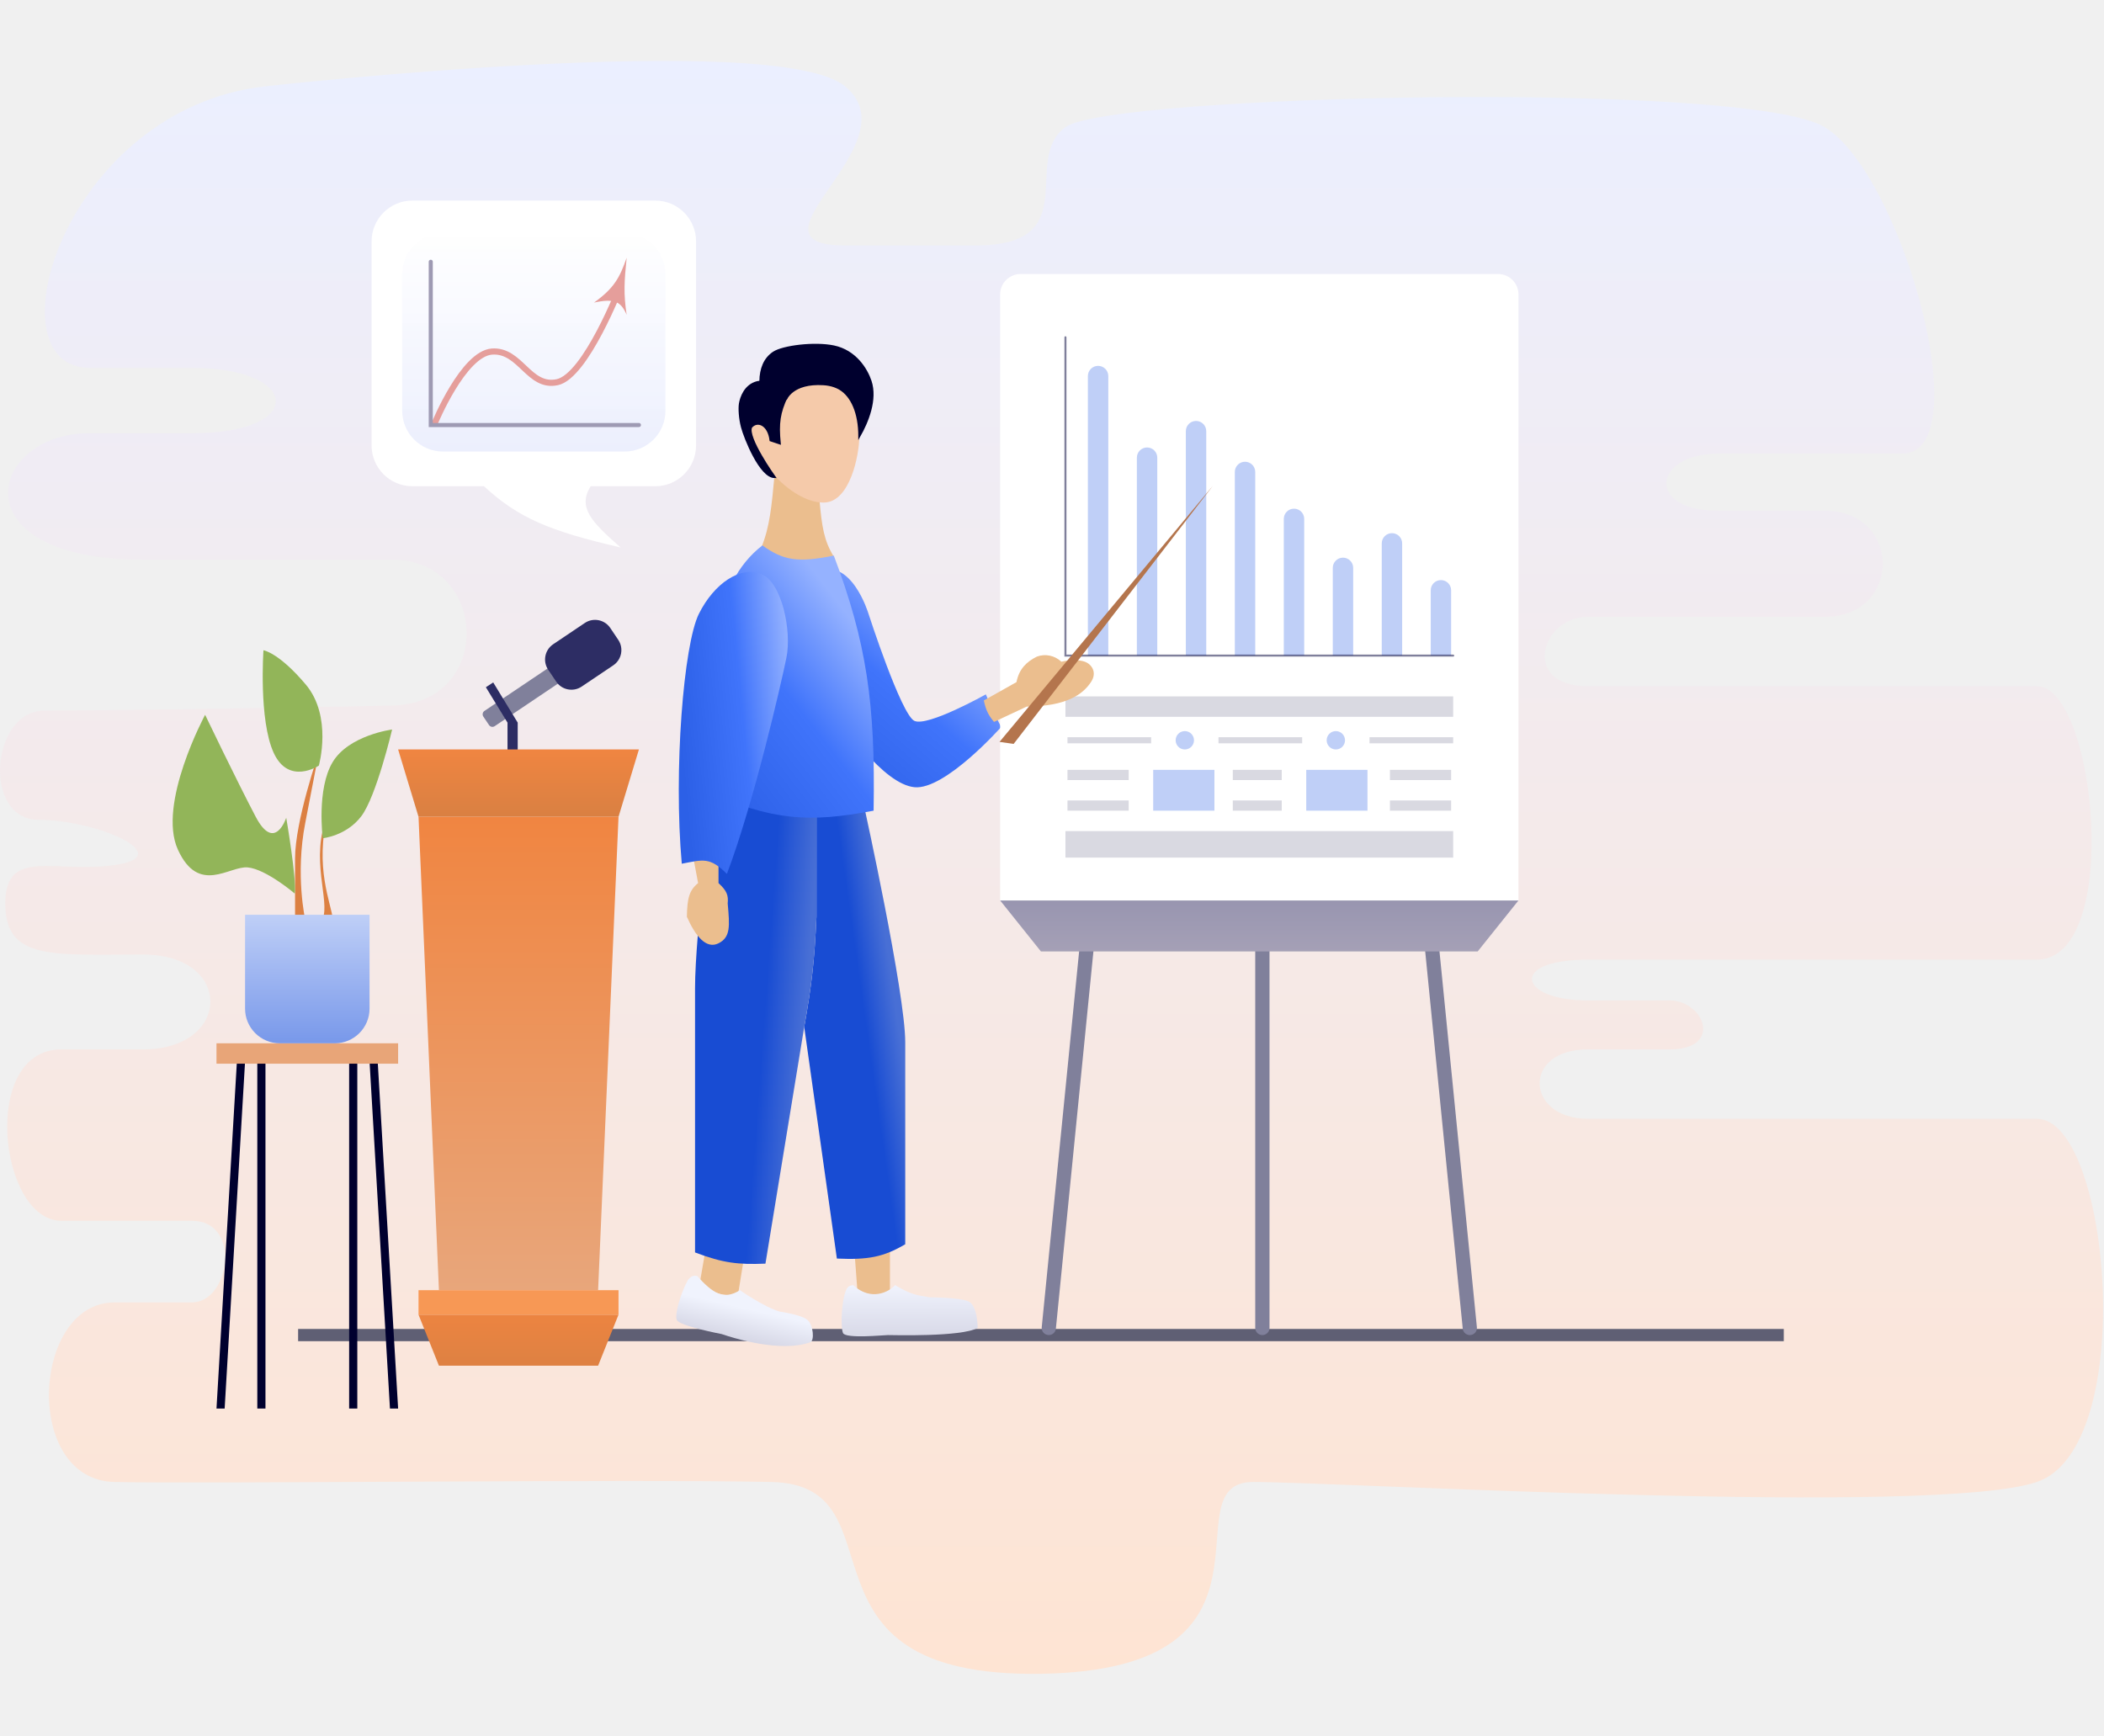
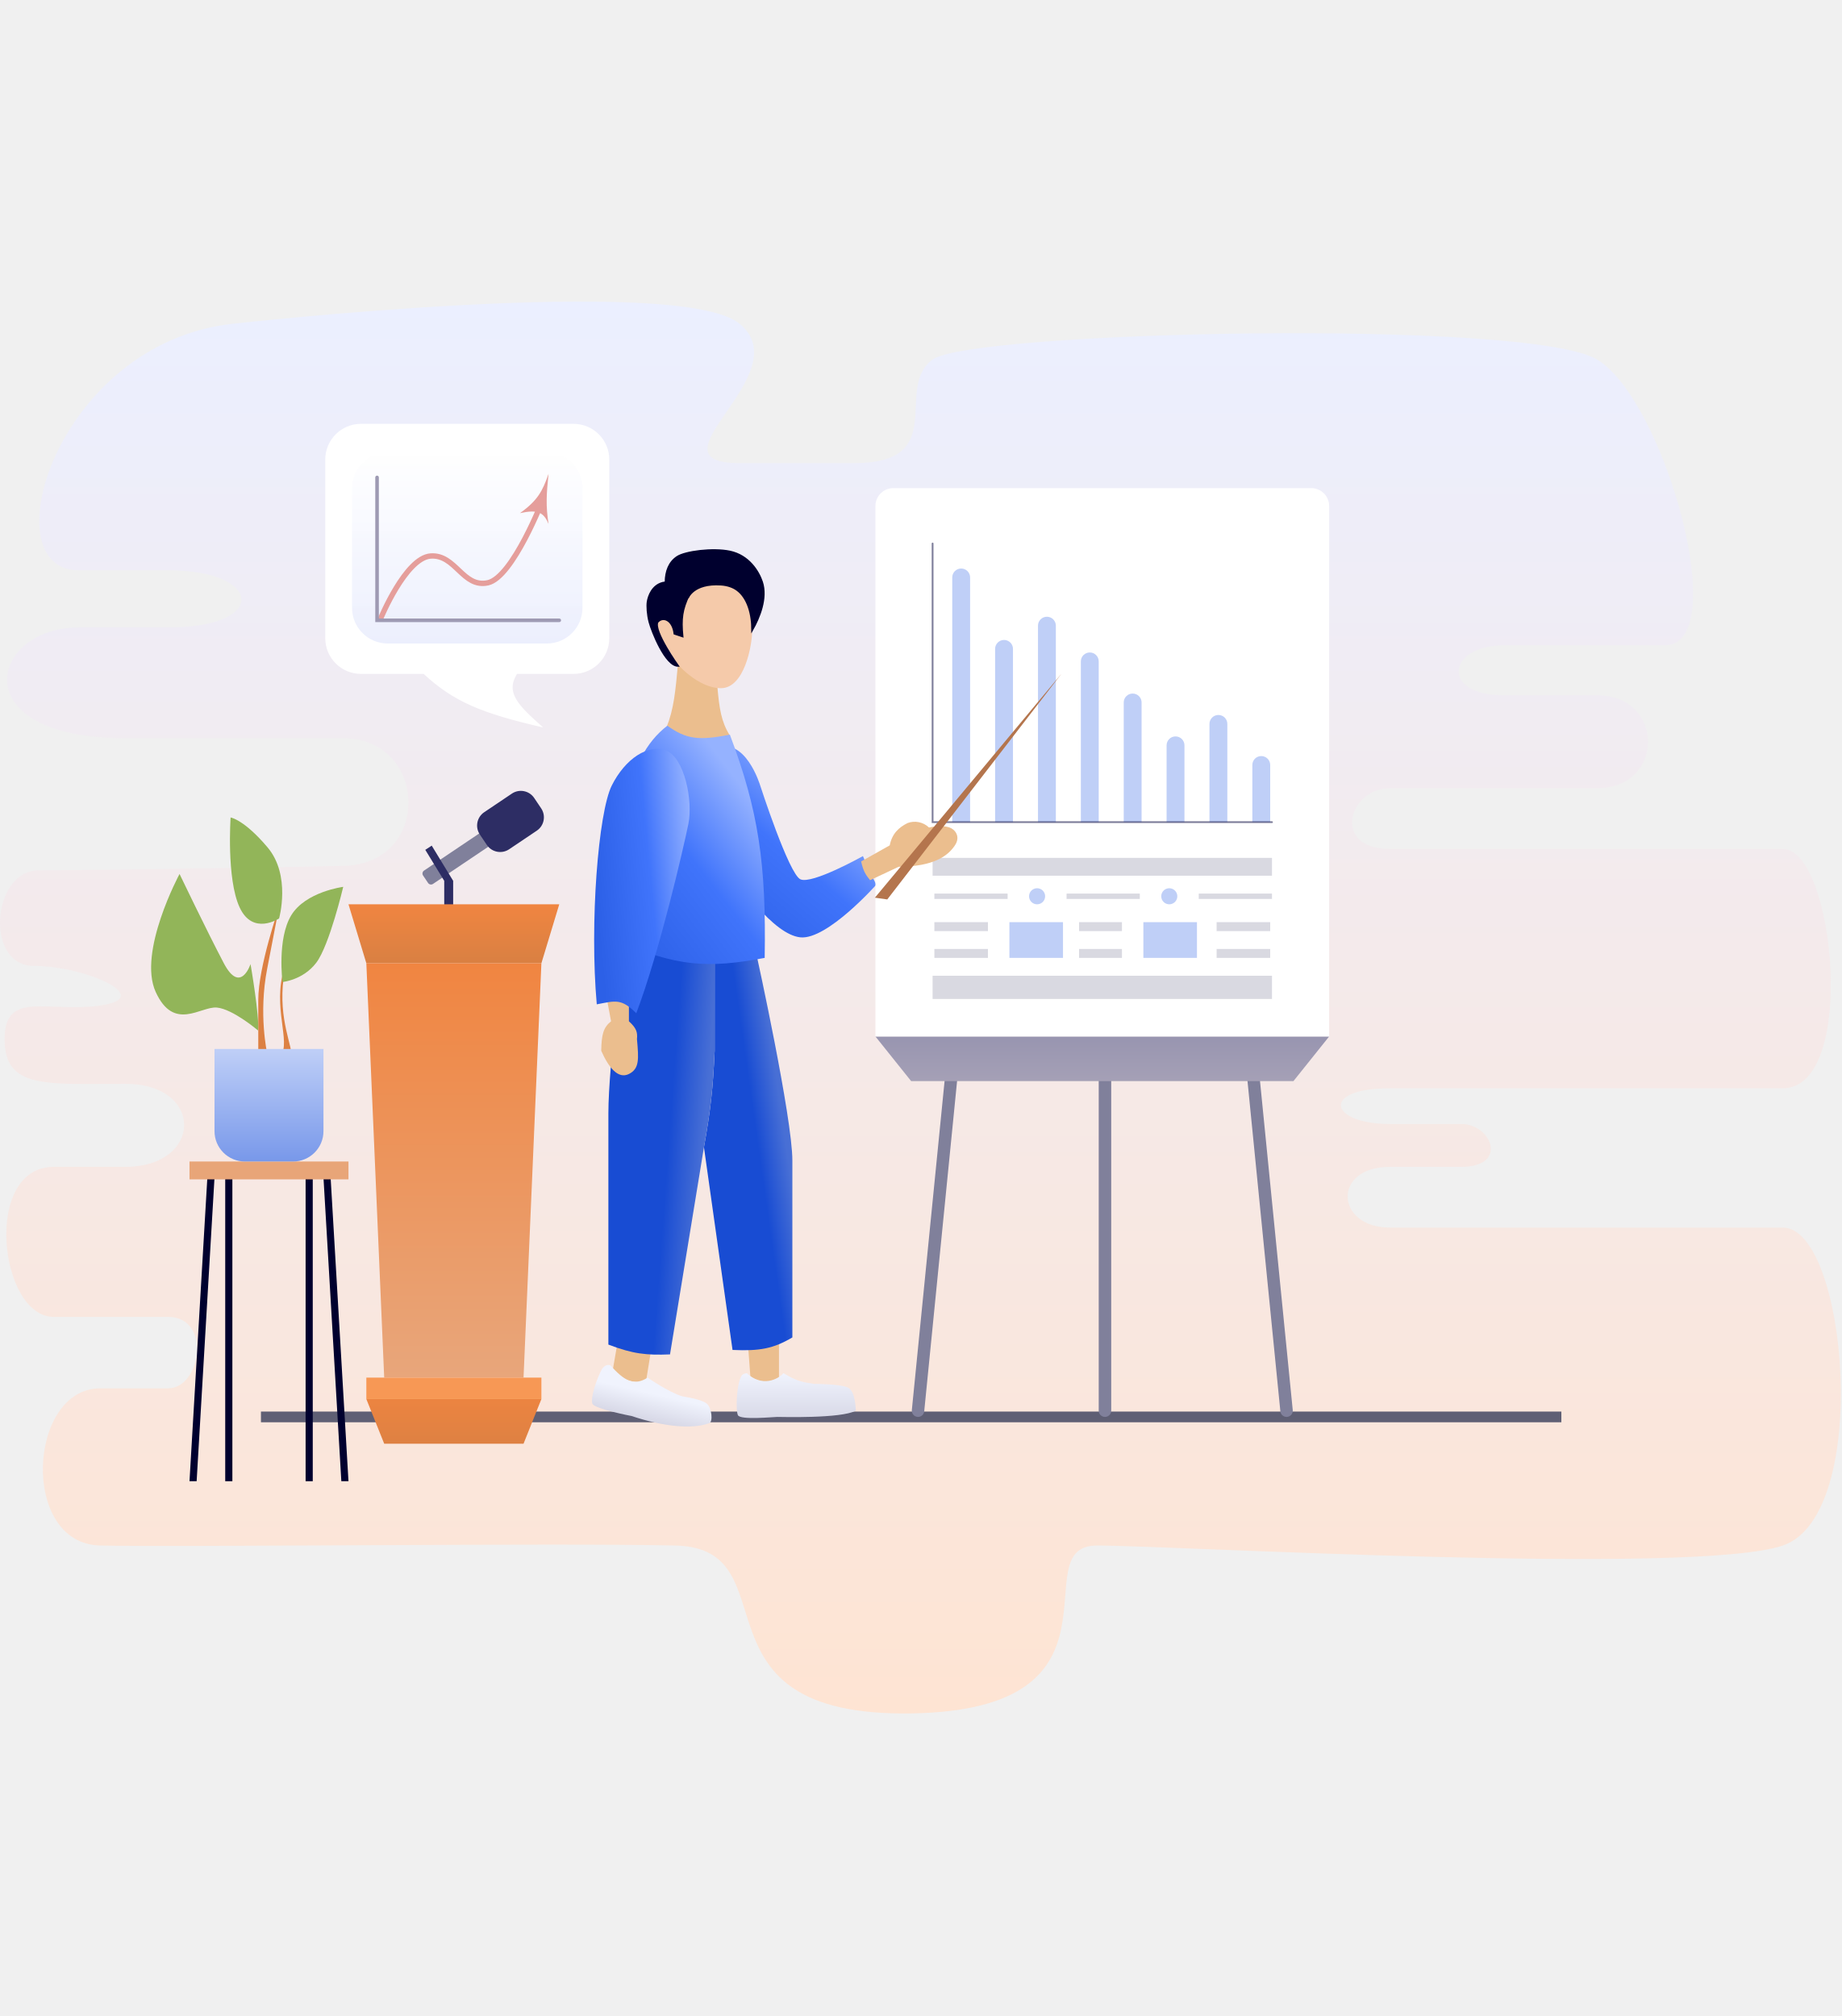
- <svg xmlns="http://www.w3.org/2000/svg" width="406" height="335" viewBox="0 0 1031 791" fill="none">
+ <svg xmlns="http://www.w3.org/2000/svg" width="306" height="335" viewBox="0 0 1031 791" fill="none">
  <path d="M414.085 12.444C380.085 -15.556 130.085 12.444 130.085 12.444C31.527 23.409 -5.915 150.444 44.085 150.444H94.085C147.085 150.444 150.585 182.444 94.085 182.444H44.085C-5.915 182.444 -21.415 244.444 70.085 244.444H192.085C239.585 244.444 242.085 314.944 192.085 315.944C142.085 316.944 47.585 318.444 21.585 318.444C-4.415 318.444 -8.915 371.944 19.085 371.944C47.085 371.944 86.845 389.325 57.085 393.944C27.324 398.563 2.585 384.944 2.585 412.944C2.585 440.944 25.585 437.944 70.085 437.944C114.585 437.944 113.585 484.444 70.085 484.444H30.085C-9.915 484.444 -0.415 568.445 30.085 568.445H94.085C118.585 568.445 112.585 608.445 94.085 608.445H56.085C15.585 608.445 11.085 695.444 56.085 696.445C101.085 697.445 311.585 694.945 378.085 696.445C444.585 697.944 382.085 792.444 510.085 790.445C638.085 788.445 571.585 696.445 614.085 696.445C656.585 696.445 948.085 713.444 998.085 696.445C1048.08 679.445 1034.08 518.444 998.085 518.444H778.085C747.585 518.444 745.585 484.444 778.085 484.444H818.085C844.585 484.444 835.085 460.444 818.085 460.444H778.085C744.085 460.444 739.085 440.444 778.085 440.444H998.085C1040.08 440.444 1027.08 306.444 998.085 306.444H778.085C745.085 306.444 755.085 272.444 778.085 272.444H894.085C932.085 272.444 932.085 220.444 894.085 220.444H842.085C806.085 220.444 810.085 192.444 842.085 192.444H932.085C970.085 192.444 932.085 55.444 894.085 32.444C856.085 9.445 544.085 16.445 522.085 32.444C500.085 48.444 532.085 90.444 478.085 90.444H414.085C360.085 90.444 448.085 40.444 414.085 12.444Z" fill="url(#paint0_linear_53_1089)" />
  <path d="M146.085 624.444L874.085 624.444" stroke="#5F5F74" stroke-width="6" />
  <path d="M401.585 215.444C402.719 228.109 403.757 235.178 408.585 242.944C392.355 246.305 383.891 246.815 373.085 238.444C377.243 228.185 378.103 218.337 379.585 202.444C385.085 208.444 393.085 214.444 401.585 215.444Z" fill="#EBBE8E" />
  <path d="M421.085 183.944C421.085 192.944 416.585 216.444 403.585 216.444C390.585 216.444 378.584 202.444 377.585 200.944C376.585 199.444 375.585 196.944 375.585 196.944C375.585 196.944 366.084 184.444 368.085 179.944C370.085 175.444 376.462 177.615 377.585 185.944L382.085 187.444C380.974 177.623 381.535 173.013 385.085 165.944C385.085 165.944 385.229 165.535 385.619 164.906C386.772 163.045 390.069 159.267 398.113 158.5C402.797 157.825 407.762 158.452 411.585 160.748C419.828 165.59 421.085 176.81 421.085 183.944Z" fill="#F5CAAA" />
  <path d="M345.585 583.444L343.085 597.944C349.406 604.552 353.691 605.08 361.585 604.944L364.585 586.444L345.585 583.444Z" fill="#EBBE8E" />
  <path d="M418.585 581.944L420.085 601.944C425.972 605.379 429.543 605.166 436.085 603.444V577.944L418.585 581.944Z" fill="#EBBE8E" />
  <path d="M443.585 480.944C443.585 456.944 423.585 365.944 423.585 365.944H400.085V419.444C399.128 440.546 397.854 452.36 394.085 473.444L410.085 586.944C425.416 587.636 432.881 586.21 443.585 579.944V480.944Z" fill="url(#paint1_linear_53_1089)" />
  <path d="M375.085 589.444L394.085 473.444C397.854 452.36 399.128 440.546 400.085 419.444V367.444C400.085 367.444 385.49 368.949 349.585 358.944C349.585 358.944 340.585 426.944 340.585 454.444V583.944C354.372 589.214 361.881 589.961 375.085 589.444Z" fill="url(#paint2_linear_53_1089)" />
  <path d="M342.085 402.944L339.085 386.944C344.918 386.104 347.722 387.222 352.085 391.444V402.944C356.204 406.731 356.982 408.932 356.585 412.944L356.603 413.149C357.563 423.994 358.047 429.463 352.085 432.444C346.085 435.444 340.767 428.944 336.585 419.444C336.753 410.454 337.679 406.489 342.085 402.944Z" fill="#EBBE8E" />
  <path d="M425.585 270.944C425.585 270.944 417.085 242.444 400.085 250.444C383.085 258.444 393.084 294.444 403.085 310.444C413.085 326.444 433.084 354.444 448.085 355.944C463.085 357.444 490.585 326.444 490.585 326.444C487.399 320.316 485.788 316.799 483.085 310.444C483.085 310.444 454.585 326.444 448.085 323.444C441.584 320.444 425.585 270.944 425.585 270.944Z" fill="url(#paint3_linear_53_1089)" />
  <path d="M408.585 242.444C424.697 285.104 428.993 315.128 428.085 367.444C396.265 373.497 378.334 372.274 346.085 357.944C346.496 293.497 349.085 256.444 373.585 237.444C384.085 244.944 391.085 245.944 408.585 242.444Z" fill="url(#paint4_linear_53_1089)" />
  <path d="M356.194 398.444C347.822 390.089 344.674 391.422 334.085 393.444C329.993 347.806 334.974 285.934 342.489 270.932C350.005 255.931 362.825 247.43 372.992 251.431C383.16 255.431 388.022 279.433 385.37 292.434C382.718 305.436 369.283 363.963 356.194 398.444Z" fill="url(#paint5_linear_53_1089)" />
  <path d="M403.585 158.444C388.085 157.444 385.085 165.944 385.085 165.944C384.889 160.132 383.697 158.031 379.085 156.944C374.473 155.857 372.585 156.944 372.585 156.944C372.723 150.892 374.585 145.944 379.085 142.944C383.585 139.944 399.085 137.947 408.585 139.944C419.085 142.152 424.585 150.944 426.585 156.944C429.585 165.944 425.086 176.939 421.085 183.944C421.085 174.944 419.085 159.444 403.585 158.444Z" fill="#00002E" />
  <path d="M421.085 183.944C421.085 174.944 419.085 159.444 403.585 158.444C388.085 157.444 385.085 165.944 385.085 165.944C384.889 160.132 383.697 158.031 379.085 156.944C374.473 155.857 372.585 156.944 372.585 156.944C372.723 150.892 374.585 145.944 379.085 142.944C383.585 139.944 399.085 137.947 408.585 139.944C419.085 142.152 424.585 150.944 426.585 156.944C429.585 165.944 425.086 176.939 421.085 183.944ZM421.085 183.944C421.085 172.444 417.35 164.209 411.585 160.748" stroke="#00002E" />
  <path d="M362.585 167.944C363.085 164.944 365.085 158.944 371.085 157.444C382.085 155.444 384.089 158.101 385.585 164.444C381.869 172.377 381.1 177.446 382.085 187.444L377.585 185.944C376.647 178.038 371.085 175.944 368.085 179.444C365.646 184.444 379.585 203.944 379.585 203.944C372.585 203.944 364.993 184.772 363.585 179.444C362.498 175.329 362.174 170.41 362.585 167.944Z" fill="#00002E" stroke="#00002E" />
  <path d="M337.085 597.444C333.599 603.855 330.585 613.944 331.585 616.944C332.585 619.944 353.585 623.944 353.585 623.944C371.577 629.959 387.585 631.444 397.085 627.944C399.183 627.171 398.585 619.444 395.585 616.944C392.585 614.444 382.085 612.944 382.085 612.944C374.317 610.67 362.585 602.444 362.585 602.444C354.585 607.444 349.351 604.006 341.585 595.444C339.717 595.167 338.717 595.523 337.085 597.444Z" fill="url(#paint6_linear_53_1089)" />
  <path d="M414.585 602.444C412.33 607.47 411.824 620.542 413.085 623.444C414.345 626.347 433.085 624.444 435.085 624.444C437.085 624.444 471.085 625.444 479.085 620.944C479.085 620.944 479.085 609.944 474.585 607.944C470.085 605.944 455.585 605.944 455.585 605.944C449.585 604.944 446.515 604.725 438.585 599.944C435.585 603.444 426.585 607.944 418.085 599.944C416.119 600.222 415.342 600.743 414.585 602.444Z" fill="url(#paint7_linear_53_1089)" />
  <rect x="235.727" y="319.676" width="58" height="9" rx="2" transform="rotate(-33.9214 235.727 319.676)" fill="#80809B" />
  <rect x="294.027" y="270.444" width="25.005" height="36.665" rx="9" transform="rotate(56.0786 294.027 270.444)" fill="#2D2D64" />
  <path d="M238.085 306.944L241.687 304.597L253.687 324.296V348.995H248.687V324.296L238.085 306.944Z" fill="#2D2D64" />
  <path d="M195.085 337.444H313.085L303.085 370.444H205.085L195.085 337.444Z" fill="url(#paint8_linear_53_1089)" />
  <path d="M205.085 370.444H303.085L293.085 602.444H215.085L205.085 370.444Z" fill="url(#paint9_linear_53_1089)" />
  <rect x="205.085" y="602.444" width="98" height="12" fill="#F79855" />
  <path d="M205.085 614.444H303.085L293.085 639.444H215.085L205.085 614.444Z" fill="url(#paint10_linear_53_1089)" />
  <rect x="615.085" y="423.444" width="7" height="201" rx="3.5" fill="#80809B" />
  <path d="M529.772 426.582C529.95 424.801 531.448 423.444 533.238 423.444C535.298 423.444 536.908 425.222 536.704 427.272L517.397 621.306C517.22 623.088 515.721 624.444 513.931 624.444C511.871 624.444 510.262 622.666 510.466 620.617L529.772 426.582Z" fill="#80809B" />
  <path d="M697.466 427.272C697.262 425.222 698.871 423.444 700.931 423.444C702.721 423.444 704.22 424.801 704.397 426.582L723.704 620.617C723.908 622.666 722.298 624.444 720.238 624.444C718.448 624.444 716.95 623.088 716.772 621.306L697.466 427.272Z" fill="#80809B" />
  <path d="M490.085 411.444H744.085L724.085 436.444H510.085L490.085 411.444Z" fill="url(#paint11_linear_53_1089)" />
  <path fill-rule="evenodd" clip-rule="evenodd" d="M202.085 68.444C191.039 68.444 182.085 77.399 182.085 88.444V188.444C182.085 199.49 191.039 208.444 202.085 208.444H237.157C253.898 223.901 269.22 230.431 304.085 238.444C289.975 225.988 282.91 218.923 289.429 208.444H321.085C332.13 208.444 341.085 199.49 341.085 188.444V88.444C341.085 77.399 332.13 68.444 321.085 68.444H202.085Z" fill="white" />
  <path d="M197.085 171.457V104.439C197.085 93.393 206.039 84.444 217.085 84.444H306.085C317.13 84.444 326.085 93.399 326.085 104.444V171.444C326.085 182.49 317.13 191.444 306.085 191.444H217.085C206.039 191.444 197.085 182.502 197.085 171.457Z" fill="url(#paint12_linear_53_1089)" />
  <path d="M213.085 177.444C213.085 177.444 227.085 143.444 241.085 142.444C255.085 141.444 259.085 160.444 273.085 157.444C287.085 154.444 304.085 110.444 304.085 110.444" stroke="#E59E9B" stroke-width="3" stroke-linecap="round" />
  <path d="M307.085 124.444C304.291 117.983 301.145 116.244 291.085 118.444C301.052 111.281 303.688 106.129 307.085 96.444C305.894 107.974 305.503 114.301 307.085 124.444Z" fill="#E59E9B" />
  <path d="M211.085 98.444V178.444H313.085" stroke="#9E9AB3" stroke-width="2" stroke-linecap="round" />
  <path d="M490.085 114.444C490.085 108.921 494.562 104.444 500.085 104.444H734.085C739.608 104.444 744.085 108.921 744.085 114.444V411.444H490.085V114.444Z" fill="white" />
  <path d="M533.085 154.444C533.085 151.683 535.323 149.444 538.085 149.444C540.846 149.444 543.085 151.683 543.085 154.444V291.444H533.085V154.444Z" fill="#BFCFF7" />
  <path d="M557.085 194.444C557.085 191.683 559.323 189.444 562.085 189.444C564.846 189.444 567.085 191.683 567.085 194.444V291.444H557.085V194.444Z" fill="#BFCFF7" />
  <path d="M581.085 181.444C581.085 178.683 583.323 176.444 586.085 176.444C588.846 176.444 591.085 178.683 591.085 181.444V291.444H581.085V181.444Z" fill="#BFCFF7" />
  <path d="M605.085 201.444C605.085 198.683 607.323 196.444 610.085 196.444C612.846 196.444 615.085 198.683 615.085 201.444V291.444H605.085V201.444Z" fill="#BFCFF7" />
  <path d="M629.085 224.444C629.085 221.683 631.323 219.444 634.085 219.444C636.846 219.444 639.085 221.683 639.085 224.444V291.444H629.085V224.444Z" fill="#BFCFF7" />
  <path d="M653.085 248.444C653.085 245.683 655.323 243.444 658.085 243.444C660.846 243.444 663.085 245.683 663.085 248.444V291.444H653.085V248.444Z" fill="#BFCFF7" />
  <path d="M677.085 236.444C677.085 233.683 679.323 231.444 682.085 231.444C684.846 231.444 687.085 233.683 687.085 236.444V291.444H677.085V236.444Z" fill="#BFCFF7" />
  <path d="M701.085 259.444C701.085 256.683 703.323 254.444 706.085 254.444C708.846 254.444 711.085 256.683 711.085 259.444V291.444H701.085V259.444Z" fill="#BFCFF7" />
  <path d="M522.085 135.444V291.444H712.085" stroke="#000038" stroke-opacity="0.5" stroke-linecap="round" />
  <rect x="522.085" y="311.444" width="190" height="10" fill="#000038" fill-opacity="0.15" />
  <rect x="523.085" y="331.444" width="41" height="3" fill="#000038" fill-opacity="0.15" />
  <circle cx="580.585" cy="332.944" r="4.5" fill="#BFCFF7" />
  <rect x="597.085" y="331.444" width="41" height="3" fill="#000038" fill-opacity="0.15" />
  <circle cx="654.585" cy="332.944" r="4.5" fill="#BFCFF7" />
  <rect x="671.085" y="331.444" width="41" height="3" fill="#000038" fill-opacity="0.15" />
  <rect x="522.085" y="377.444" width="190" height="13" fill="#000038" fill-opacity="0.15" />
  <rect x="565.085" y="347.444" width="30" height="20" fill="#BFCFF7" />
  <rect x="640.085" y="347.444" width="30" height="20" fill="#BFCFF7" />
  <rect x="523.085" y="347.444" width="30" height="5" fill="#000038" fill-opacity="0.15" />
  <rect x="523.085" y="362.444" width="30" height="5" fill="#000038" fill-opacity="0.15" />
  <rect x="604.085" y="347.444" width="24" height="5" fill="#000038" fill-opacity="0.15" />
  <rect x="604.085" y="362.444" width="24" height="5" fill="#000038" fill-opacity="0.15" />
  <rect x="681.085" y="347.444" width="30" height="5" fill="#000038" fill-opacity="0.15" />
  <rect x="681.085" y="362.444" width="30" height="5" fill="#000038" fill-opacity="0.15" />
  <rect x="126.085" y="490.444" width="4" height="170" fill="#00002E" />
  <path d="M116.085 490.444H120.085L110.085 660.444H106.085L116.085 490.444Z" fill="#00002E" />
  <rect x="171.085" y="490.444" width="4" height="170" fill="#00002E" />
  <path d="M181.085 490.444H185.085L195.085 660.444H191.085L181.085 490.444Z" fill="#00002E" />
  <rect x="106.085" y="481.444" width="89" height="10" fill="#E8A578" />
  <path d="M160.585 369.444C151.585 390.944 161.922 411.652 158.085 420.444H163.085C162.204 412.801 154.085 394.944 160.585 369.444Z" fill="#DD8142" />
  <path d="M163.035 343.602C155.041 356.815 158.15 380.946 158.15 380.946C158.15 380.946 169.697 379.873 177.063 370.139C184.428 360.405 192.145 327.668 192.145 327.668C192.145 327.668 171.03 330.389 163.035 343.602Z" fill="#92B559" />
  <path d="M149.585 373.444C144.585 398.944 149.585 420.944 149.585 420.944L144.585 423.444V390.944C144.585 372.444 156.085 339.444 156.085 339.444C156.085 339.444 154.585 347.944 149.585 373.444Z" fill="#DC8042" />
  <path d="M149.819 305.604C136.591 289.911 129.102 288.832 129.102 288.832C129.102 288.832 126.719 322.972 134.11 339.093C141.501 355.213 156.242 345.353 156.242 345.353C156.242 345.353 163.047 321.297 149.819 305.604Z" fill="#92B559" />
  <path d="M125.265 370.372C115.889 352.53 100.511 320.467 100.511 320.467C100.511 320.467 76.954 364.163 87.171 386.537C97.388 408.912 112.408 394.433 121.385 395.25C130.361 396.068 144.446 408.072 144.446 408.072C145.391 400.701 140.256 370.901 140.256 370.901C140.256 370.901 134.641 388.214 125.265 370.372Z" fill="#92B559" />
  <path d="M120.085 418.444H181.085V464.444C181.085 473.833 173.474 481.444 164.085 481.444H137.085C127.696 481.444 120.085 473.833 120.085 464.444V418.444Z" fill="url(#paint13_linear_53_1089)" />
  <path d="M503.085 316.444L487.085 323.944C484.504 320.78 483.26 318.706 482.085 313.444L498.085 304.444C499.381 297.913 503.085 294.444 508.085 291.944C512.085 290.444 516.789 291.311 520.085 294.444C524.585 293.444 528.574 293.405 531.585 294.444C534.596 295.484 537.918 299.444 534.585 304.444C530.585 310.444 522.649 316.283 503.085 316.444Z" fill="#EBBE8E" />
  <path d="M496.709 334.719L489.777 333.739L594.392 208.149L496.709 334.719Z" fill="#B4754D" />
  <defs>
    <linearGradient id="paint0_linear_53_1089" x1="515.273" y1="0" x2="515.273" y2="790.476" gradientUnits="userSpaceOnUse">
      <stop stop-color="#EBEFFF" />
      <stop offset="1" stop-color="#FEE4D3" />
    </linearGradient>
    <linearGradient id="paint1_linear_53_1089" x1="394.501" y1="456.561" x2="436.959" y2="450.553" gradientUnits="userSpaceOnUse">
      <stop offset="0.016" stop-color="#184CD3" />
      <stop offset="0.635" stop-color="#184CD3" />
      <stop offset="1" stop-color="#486FD5" />
    </linearGradient>
    <linearGradient id="paint2_linear_53_1089" x1="341.085" y1="453.444" x2="395.085" y2="457.444" gradientUnits="userSpaceOnUse">
      <stop offset="0.016" stop-color="#184CD3" />
      <stop offset="0.635" stop-color="#184CD3" />
      <stop offset="1" stop-color="#486FD5" />
    </linearGradient>
    <linearGradient id="paint3_linear_53_1089" x1="390.913" y1="341.106" x2="458.331" y2="262.041" gradientUnits="userSpaceOnUse">
      <stop stop-color="#2C60E7" />
      <stop offset="0.547" stop-color="#4074FB" />
      <stop offset="1" stop-color="#95B2FF" />
    </linearGradient>
    <linearGradient id="paint4_linear_53_1089" x1="346.085" y1="352.305" x2="428.548" y2="288.434" gradientUnits="userSpaceOnUse">
      <stop stop-color="#2C60E7" />
      <stop offset="0.547" stop-color="#4074FB" />
      <stop offset="1" stop-color="#95B2FF" />
    </linearGradient>
    <linearGradient id="paint5_linear_53_1089" x1="331.438" y1="312.436" x2="388.785" y2="306.967" gradientUnits="userSpaceOnUse">
      <stop stop-color="#2C60E7" />
      <stop offset="0.547" stop-color="#4074FB" />
      <stop offset="1" stop-color="#95B2FF" />
    </linearGradient>
    <linearGradient id="paint6_linear_53_1089" x1="370.085" y1="612.444" x2="359.085" y2="660.444" gradientUnits="userSpaceOnUse">
      <stop stop-color="#F0F3FD" />
      <stop offset="1" stop-color="#9E9AB3" />
      <stop offset="1" stop-color="#F5EAEA" />
    </linearGradient>
    <linearGradient id="paint7_linear_53_1089" x1="445.747" y1="599.944" x2="446.085" y2="685.444" gradientUnits="userSpaceOnUse">
      <stop stop-color="#F0F3FD" />
      <stop offset="1" stop-color="#9E9AB3" />
      <stop offset="1" stop-color="#F5EAEA" />
    </linearGradient>
    <linearGradient id="paint8_linear_53_1089" x1="254.085" y1="337.444" x2="254.085" y2="370.444" gradientUnits="userSpaceOnUse">
      <stop stop-color="#F08541" />
      <stop offset="1" stop-color="#D98042" />
    </linearGradient>
    <linearGradient id="paint9_linear_53_1089" x1="254.085" y1="370.444" x2="254.085" y2="602.444" gradientUnits="userSpaceOnUse">
      <stop stop-color="#F08541" />
      <stop offset="1" stop-color="#E8A67B" />
    </linearGradient>
    <linearGradient id="paint10_linear_53_1089" x1="254.085" y1="614.444" x2="254.085" y2="639.444" gradientUnits="userSpaceOnUse">
      <stop stop-color="#EC8441" />
      <stop offset="1" stop-color="#DE8142" />
    </linearGradient>
    <linearGradient id="paint11_linear_53_1089" x1="617.085" y1="411.444" x2="617.085" y2="436.444" gradientUnits="userSpaceOnUse">
      <stop stop-color="#9895B0" />
      <stop offset="1" stop-color="#A5A0B6" />
    </linearGradient>
    <linearGradient id="paint12_linear_53_1089" x1="261.585" y1="84.444" x2="261.585" y2="191.444" gradientUnits="userSpaceOnUse">
      <stop stop-color="white" stop-opacity="0.99" />
      <stop offset="1" stop-color="#ECEFFD" />
    </linearGradient>
    <linearGradient id="paint13_linear_53_1089" x1="150.585" y1="418.444" x2="150.585" y2="481.444" gradientUnits="userSpaceOnUse">
      <stop stop-color="#BFCFF7" />
      <stop offset="1" stop-color="#7898EA" />
    </linearGradient>
  </defs>
</svg>
